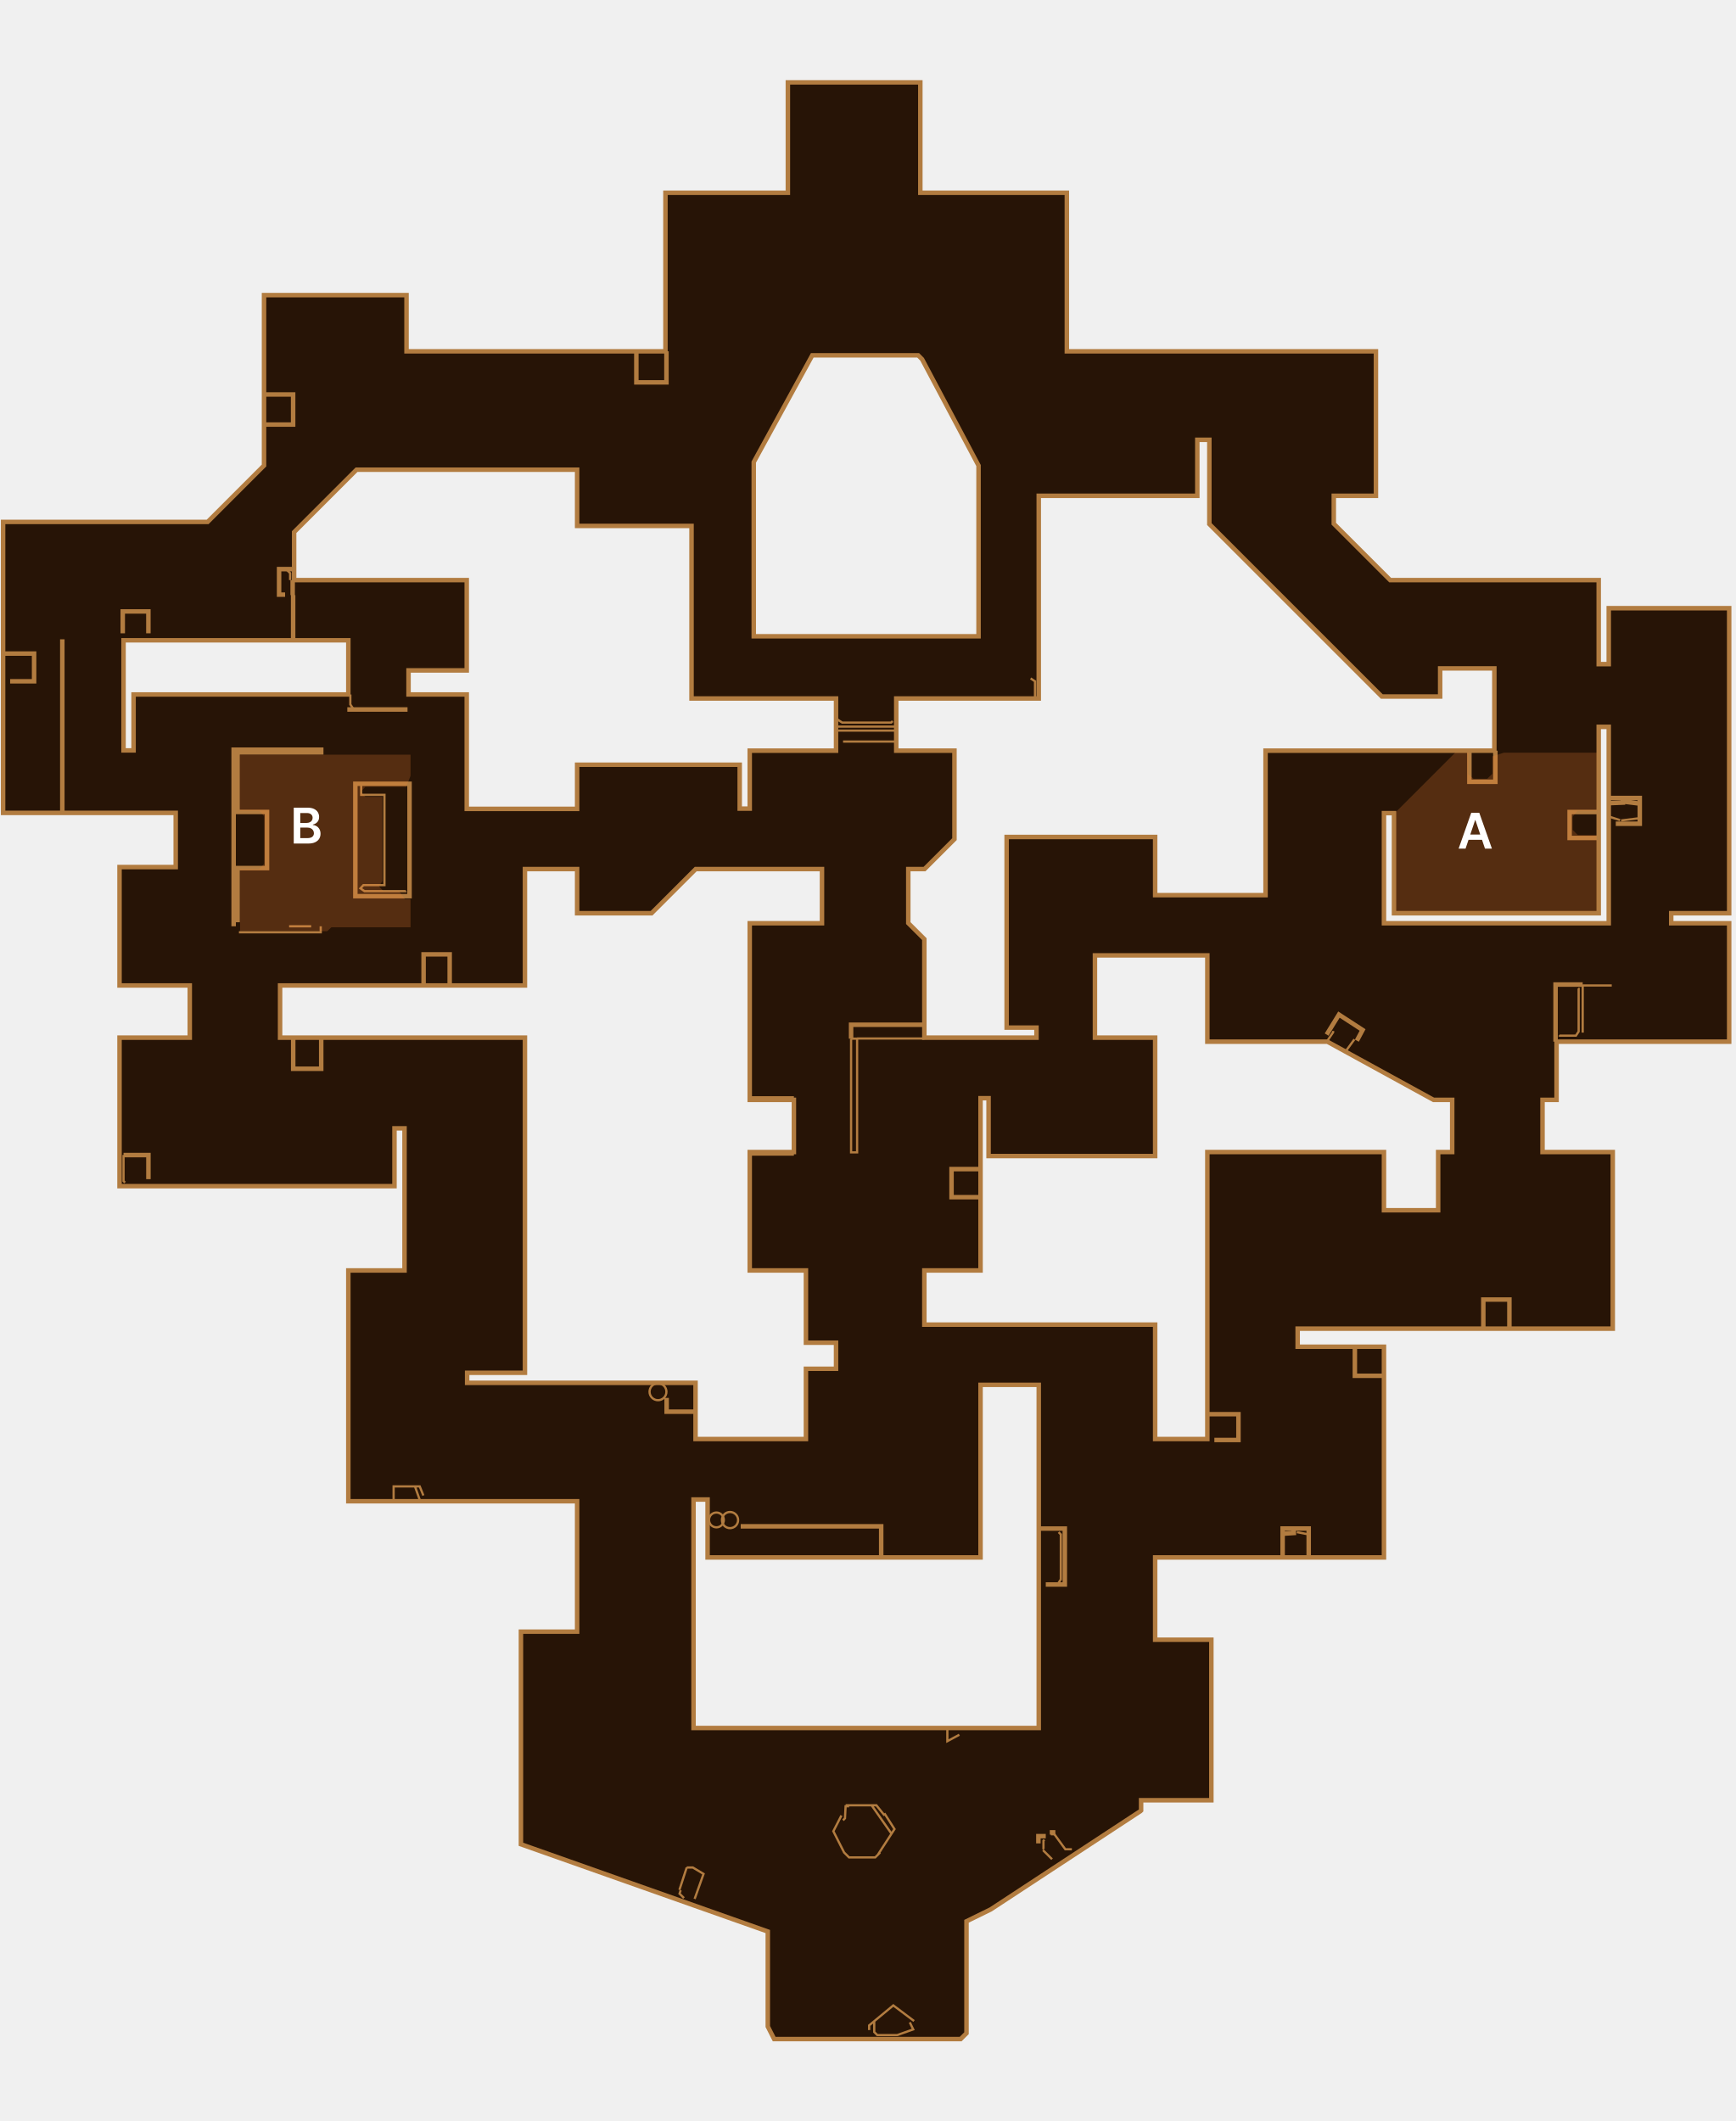
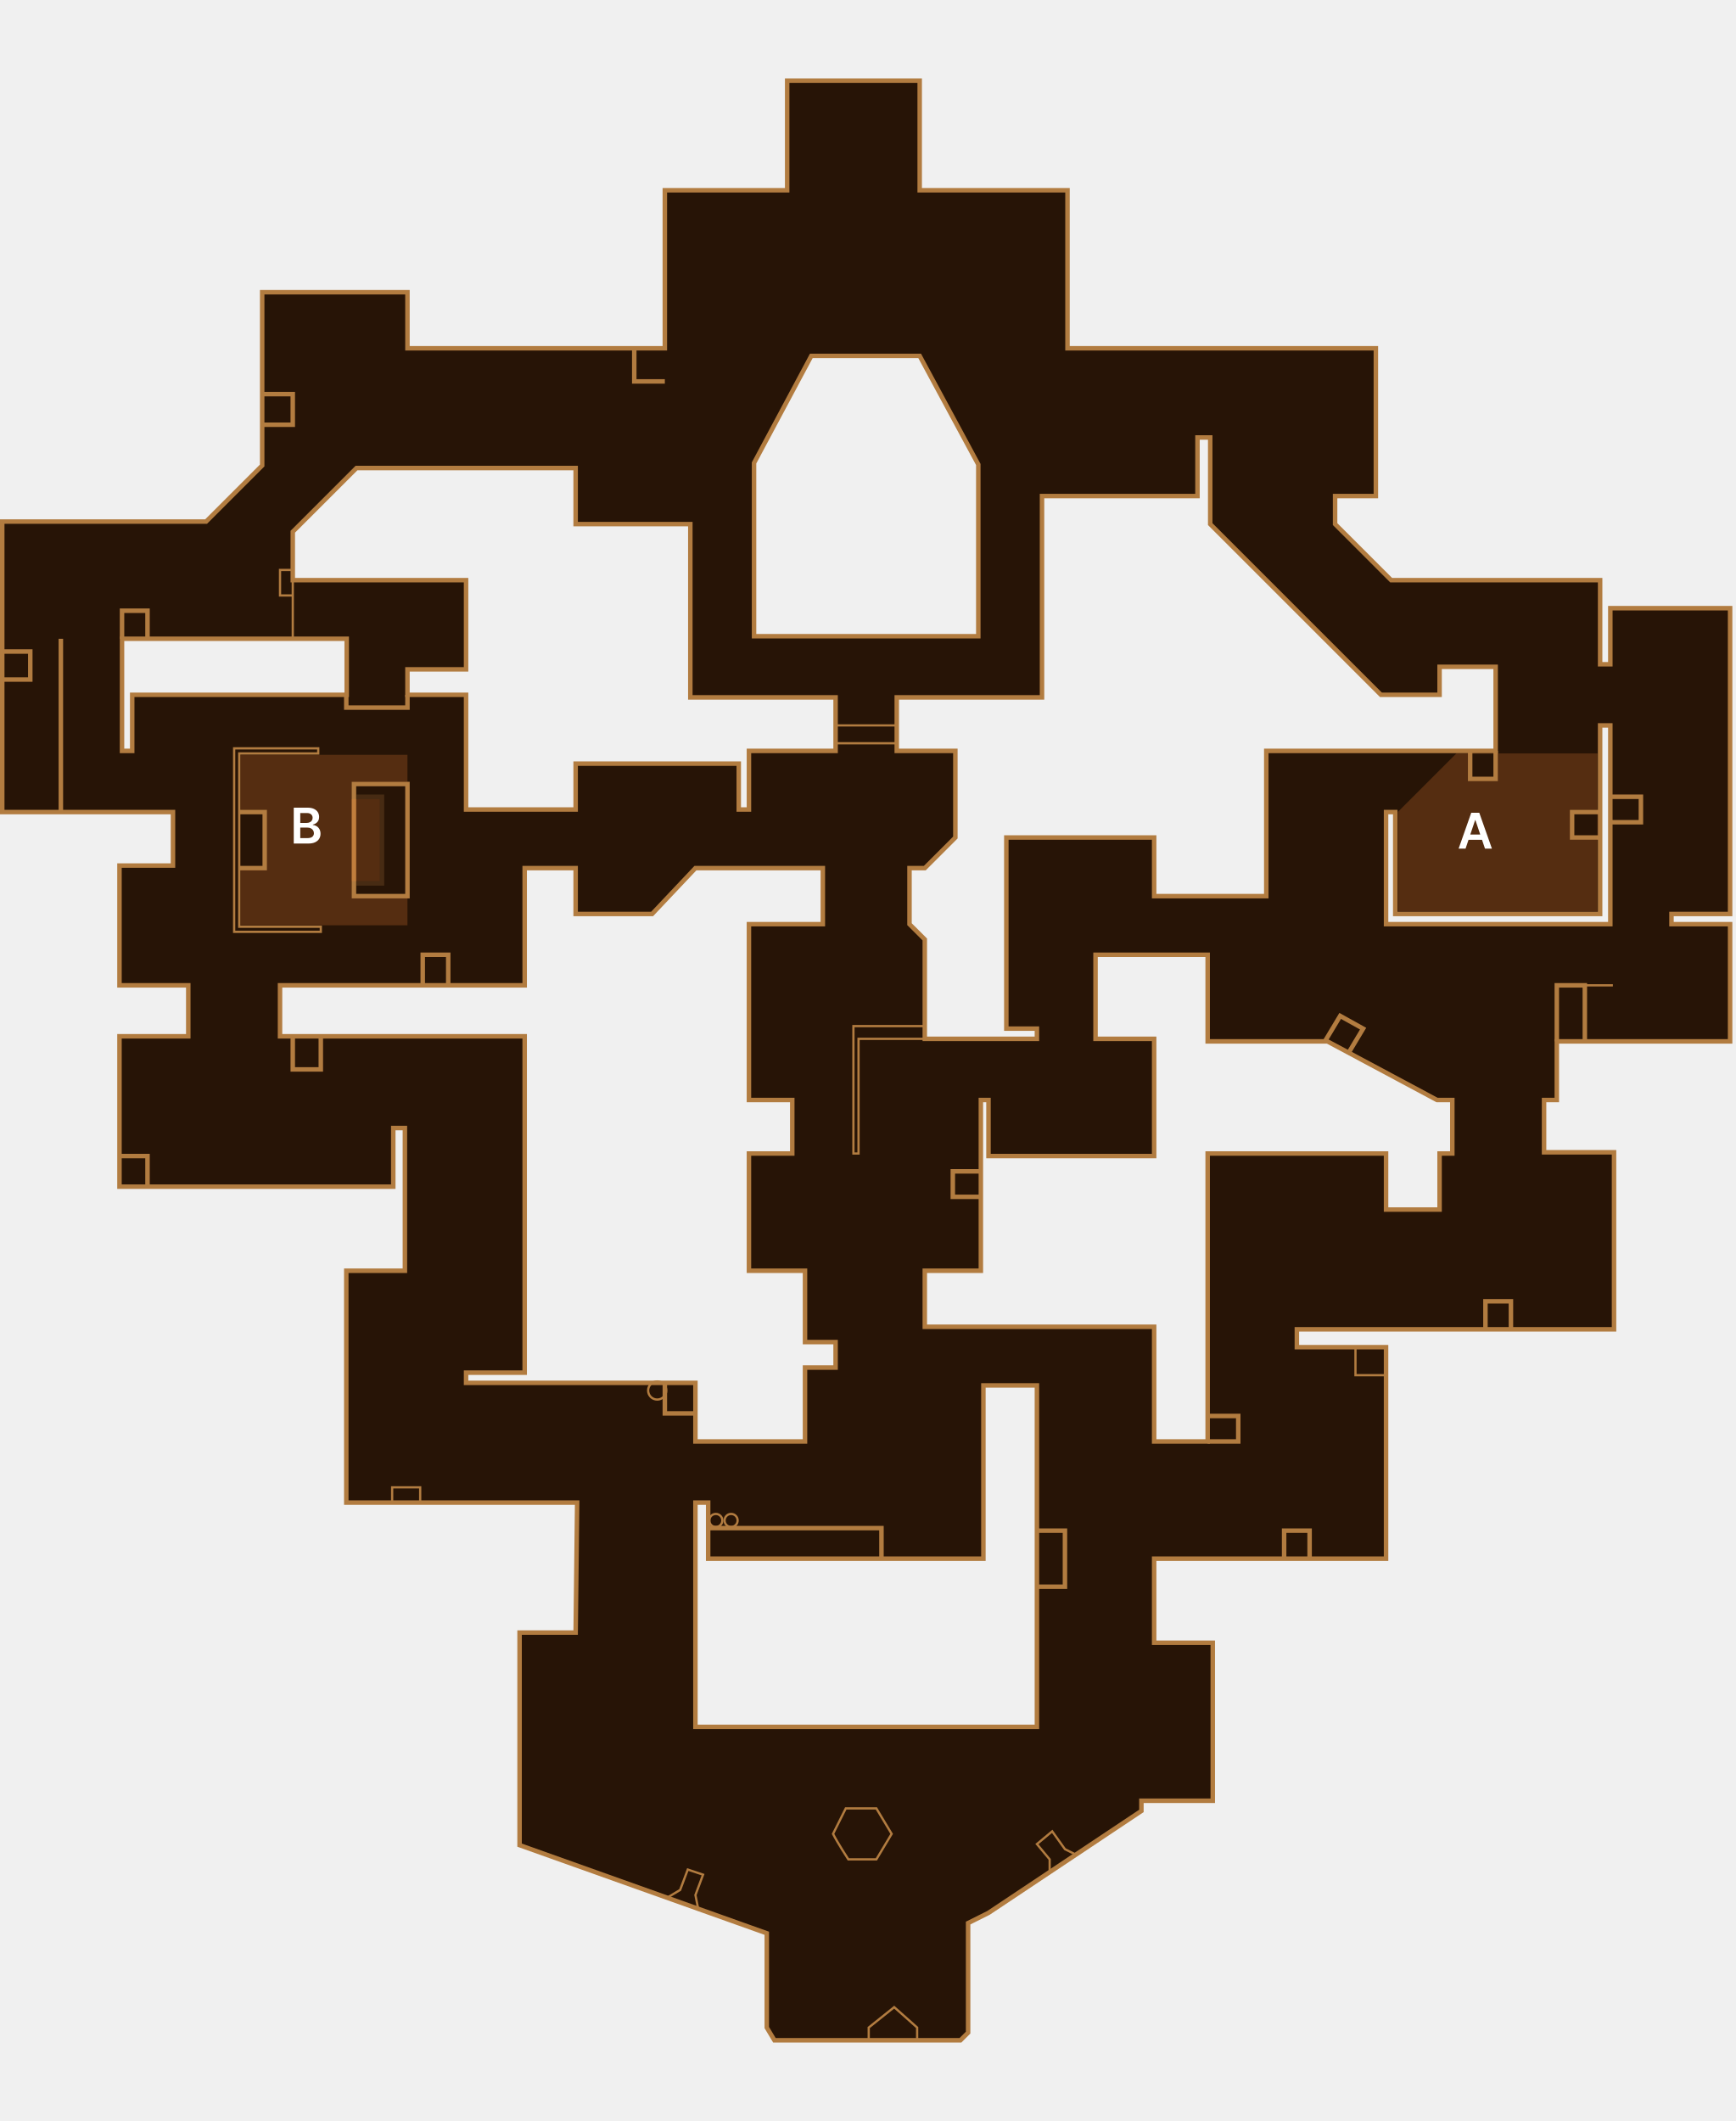
<svg xmlns="http://www.w3.org/2000/svg" width="387" height="473" viewBox="0 0 387 473" fill="none">
-   <path id="Walkable footprint" fill-rule="evenodd" clip-rule="evenodd" d="M46.305 116.386H0.694V181.28H39.182V193.364H26.651V219.769H42.315V231.405H26.651V264.523H87.964V251.634H90.202V283.32H77.671V334.787H128.691V363.878H116.16V411.287L171.207 430.744V451.928L172.628 454.729H214.21L215.514 453.425V428.462L220.911 425.817L254.298 403.897L254.45 403.748V401.471H270.114V365.668H257.583V347.319H308.603V300.327H289.359V296.299H359.623V256.915H343.959V245.279H347.092V232.3H385.581V205.895H372.658V203.657H385.581V135.631H358.728V148.106H356.49V129.365H309.984L297.415 116.796V110.568H306.813V78.345H237.891V42.989H205.221V18.375H175.683V42.989H148.383V78.345H90.65V65.814H58.874V103.817L46.305 116.386ZM308.603 205.895V181.336H310.841V203.657H356.49V162.092H358.728V205.895H308.603ZM333.218 149.057V167.406H282.198V199.629H257.583V186.651H224.465V229.167H231.122V231.405H206.116V209.437L202.535 205.857V193.811H206.154L212.829 187.137V167.406H199.85V155.77H231.626V110.568H266.982V98.082H269.667V116.872L308.117 155.323H321.134V149.057H333.218ZM269.219 213.056V232.3H295.983L319.663 245.279H323.82V256.915H320.687V269.894H308.603V256.915H269.219V320.914H257.583V295.404H206.116V283.32H218.647V244.906H220.437V257.81H257.583V231.405H244.157V213.056H269.219ZM218.647 308.83H231.626V385.36H154.648V334.404H157.781V347.319H218.647V308.83ZM181.124 79.24H204.735L205.612 80.118L218.199 103.818V141.896H168.075V103.05L181.124 79.24ZM128.691 203.657H145.288L155.134 193.811H183.291V205.895H167.18V245.279H177.026V256.915H167.18V283.32H179.711V299.432H186.424V305.25H179.711V320.914H155.096V308.382H104.166V306.145H117.055V231.405H62.454V219.769H117.055V193.811H128.691V203.657ZM186.424 155.77V167.406H167.18V180.329H164.942V170.539H128.691V180.385H104.076V154.875H91.097V149.505H104.076V129.365H65.587V118.663L79.5 104.75H128.691V117.282H154.201V155.77H186.424ZM29.784 167.35H27.546V142.792H77.671V154.875H29.784V167.35Z" fill="#271406" />
-   <path id="Wall outlines" d="M46.305 116.386H0.694V181.28H39.182V193.364H26.651V219.769H42.315V231.405H26.651V264.523H87.964V251.634H90.202V283.32H77.671V334.787H128.691V363.878H116.16V411.287L171.207 430.744V451.928L172.628 454.729H214.21L215.514 453.425V428.462L220.911 425.817L254.298 403.897L254.45 403.748V401.471H270.114V365.668H257.583V347.319H308.603V300.327H289.359V296.299H359.623V256.915H343.959V245.279H347.092V232.3H385.581V205.895H372.658V203.657H385.581V135.631H358.728V148.106H356.49V129.365H309.984L297.415 116.796V110.568H306.813V78.345H237.891V42.989H205.221V18.375H175.683V42.989H148.383V78.345H90.65V65.814H58.874V103.817L46.305 116.386ZM308.603 205.895V181.336H310.841V203.657H356.49V162.092H358.728V205.895H308.603ZM333.218 149.057V167.406H282.198V199.629H257.583V186.651H224.465V229.167H231.122V231.405H206.116V209.437L202.535 205.857V193.811H206.154L212.829 187.137V167.406H199.85V155.77H231.626V110.568H266.982V98.082H269.667V116.872L308.117 155.323H321.134V149.057H333.218ZM269.219 213.056V232.3H295.983L319.663 245.279H323.82V256.915H320.687V269.894H308.603V256.915H269.219V320.914H257.583V295.404H206.116V283.32H218.647V244.906H220.437V257.81H257.583V231.405H244.157V213.056H269.219ZM218.647 308.83H231.626V385.36H154.648V334.404H157.781V347.319H218.647V308.83ZM181.124 79.24H204.735L205.612 80.118L218.199 103.818V141.896H168.075V103.05L181.124 79.24ZM128.691 203.657H145.288L155.134 193.811H183.291V205.895H167.18V245.279H177.026V256.915H167.18V283.32H179.711V299.432H186.424V305.25H179.711V320.914H155.096V308.382H104.166V306.145H117.055V231.405H62.454V219.769H117.055V193.811H128.691V203.657ZM186.424 155.77V167.406H167.18V180.329H164.942V170.539H128.691V180.385H104.076V154.875H91.097V149.505H104.076V129.365H65.587V118.663L79.5 104.75H128.691V117.282H154.201V155.77H186.424ZM29.784 167.35H27.546V142.792H77.671V154.875H29.784V167.35ZM167.18 257.229H177.026M65.364 142.792V132.722M13.896 181.28V142.568M77.447 158.222H90.873M167.18 244.962H177.026M65.26 132.722V129.365" stroke="#B27C40" />
-   <path id="Map details" d="M141.896 78.345V85.276H148.607V78.345M270.786 321.129H276.156V315.375H269.219M333.442 167.406V174.343H327.651V167.406M100.272 219.769V212.834H94.456V219.769M165.166 340.382H196.494V347.319M218.647 260.719H212.179V266.982H218.647M2.26 151.937H7.603V145.753H0.694M65.381 231.405V238.34H71.627V231.405M302.114 300.327V306.816H308.603M234.833 409.303V408.632H234.087M360.294 183.702H365.647V177.962H358.728M27.37 141.225V136.354H33.088V141.225M33.096 262.957V257.588H27.546M336.575 296.299V289.812H330.759V296.299M155.096 314.818H148.65V311.739M291.82 347.319V340.868H286.008V347.319M63.573 132.61H62.232V126.915H65.587M52.979 205.671V193.588H59.545V181.074H52.979V167.776H71.629V167.183H52.099V206.566M206.116 228.526H189.78V231.629M58.874 87.968H65.364V94.681H58.874M233.192 409.475H231.544V411.094M295.823 230.718L298.565 226.265L303.838 229.692L302.562 232.077M352.919 219.562H346.869V232.3M356.49 181.088H350.001V186.875H356.49M231.626 340.88H237.441V353.359H233.192M91.321 199.853H79.237V174.791H91.321V199.853ZM362.571 177.962L362.453 178.817L365.647 179.211M358.728 179.114L361.89 178.988L361.856 177.962M286.008 342.037L288.507 341.871L288.453 340.868" stroke="#B27C40" />
-   <path id="Wall details" d="M186.424 162.036H199.85M94.406 333.509L93.595 331.482H87.772V334.787M64.468 206.566H69.391M153.128 416.464H154.489L156.88 417.899L154.891 423.472M153.128 416.464L151.504 421.456M234.833 408.673L237.55 412.4H239.01M53.28 207.909H71.517V206.566M187.99 165.375H199.85M206.116 231.591H191.123M234.592 414.617L232.578 412.603M359.399 219.769H352.919M211.245 385.36V388.295L213.916 386.866M189.78 231.629H191.123M189.78 231.629V256.99H191.123V231.629M193.808 452.715V451.679L199.195 447.22L203.823 450.701M187.625 404.87L185.827 408.379L188.228 413.121L189.321 414.214H195.163L196.046 413.331L195.968 413.28L199.461 407.904L197.334 404.577L197.107 404.695L195.423 402.59H188.569M352.919 219.562V230.286M63.791 126.915L64.692 127.816V129.365M78.862 158.222L78.119 157.09V154.875M229.812 151.295L230.794 151.939V155.77M199.045 160.811L198.714 161.141H187.79L186.424 160.244M186.424 162.931H199.85M90.515 198.702L90.494 198.734H81.274L80.367 198.112L81.039 197.392H85.727V177.252H80.54V174.791M365.647 182.455L361.479 182.969M361.254 182.897L358.728 182.088M351.925 220.368L352.015 220.457V230.039L351.412 230.958H347.78L347.675 230.852M302.013 231.783L300.02 234.513M295.89 232.25L297.265 230.214V229.912M27.876 263.718L27.546 263.387V257.81H27.77M92.531 331.482L93.703 334.787M236.051 341.686L236.549 342.183V352.218L235.8 353.359M289.172 341.673L291.82 342.182M194.349 402.59L198.795 408.93M187.981 405.941L188.418 405.495L188.557 402.814H189.333M232.805 412.376L232.68 412.272V410.495L232.896 410.281M152.517 423.284L151.53 422.297L151.778 421.545M202.873 450.994L203.635 452.571L200.073 453.834H195.616L194.942 453.161V450.74" stroke="#B27C40" stroke-width="0.5" />
-   <circle id="Detail circle 01" cx="162.785" cy="338.987" r="1.803" stroke="#B27C40" stroke-width="0.5" />
-   <circle id="Detail circle 02" cx="146.722" cy="310.374" r="1.883" stroke="#B27C40" stroke-width="0.5" />
-   <circle id="Detail circle 03" cx="159.751" cy="338.958" r="1.651" stroke="#B27C40" stroke-width="0.5" />
-   <path id="Site overlay 01" fill-rule="evenodd" d="M327.4 167.854V172.637L328.574 173.672H331.616L332.77 172.564V168.666L335.351 167.854H356.043V180.833H351.736L350.672 182.153V185.062L351.814 186.203H356.041V203.21H311.288V181.057L324.49 167.854H327.4Z" fill="#F08234" fill-opacity="0.23" />
-   <path id="Site overlay 02" fill-rule="evenodd" d="M91.545 168.301V173.019L90.588 175.462H81.479L80.444 176.581L81.479 177.7H85.279V196.461L84.517 197.665L85.507 198.734H88.983L90.291 200.527H91.545V206.79H73.894L72.966 207.665H53.532V193.811H57.733L58.874 192.67V182.006L57.839 180.833H53.504V168.301H91.545Z" fill="#F08234" fill-opacity="0.23" />
+   <path d="M205.077 42.435H238.037V77.668H306.798V110.628H297.706V116.879L310.207 129.381H356.806V148.134H359.079V135.632H385.787V203.824H372.717V206.098H385.787V232.238H347.146V245.309H344.304V256.972H359.905V296.452H289.181V300.43H309.071V347.597H257.358V366.35H270.429V401.583H254.517V403.855L220.421 426.587L215.875 428.859V453.295L214.17 455H172.686L170.981 452.158V431.133L115.859 411.48V364.077H128.361L128.697 335.095H77.217V283.383H90.287V251.56H87.693V264.63H26.641V231.102H41.983V219.736H26.641V193.027H38.574V181.094H0.5V116.311H45.962L58.464 103.809V65.166H90.856V77.668H148.25V42.435H175.527V18H205.077V42.435ZM219.284 308.954V347.597H157.911V335.095H155.069V385.103H231.218V308.954H219.284ZM116.995 193.596V219.736H62.441V231.102H116.995V306.113H103.925V308.386H155.069V321.456H179.505V304.977H186.324V299.294H179.505V283.382H167.003V257.242H176.664V245.309H167.003V206.098H183.483V193.596H155.069L145.409 203.824H128.361V193.596H116.995ZM244.288 212.917V231.67H257.358V257.811H220.421V245.309H218.716V283.382H206.214V295.884H257.358V321.456H269.292V257.242H309.071V269.744H321.005V257.242H323.846V245.309H320.437L296.001 232.238H269.292V212.917H244.288ZM267.019 97.558V110.628H232.354V155.521H199.963V167.455H213.033V186.776L206.214 193.596H202.805V206.098L206.214 209.507V231.67H231.218V229.396H224.398V186.776H257.358V199.847H282.362V167.455H333.507V148.702H321.005V154.953H307.934L269.86 116.879V97.558H267.019ZM356.806 161.772V203.824H311.12V181.094H309.071V206.098H359.079V161.772H356.806ZM79.49 104.377L65.283 118.584V129.381H103.925V149.271H90.856V154.953H103.925V180.525H128.361V170.297H164.73V180.525H167.003V167.455H186.324V155.521H153.933V116.879H128.361V104.377H79.49ZM27.209 142.451V167.455H29.481V154.953H77.311V142.451H27.209ZM180.906 79.373L168.14 103.24V141.883H218.147V103.583L205.077 79.373H180.906Z" fill="#271406" />
+   <path d="M205.077 42.435H204.577V42.935H205.077V42.435ZM238.037 42.435V41.935H238.537V42.435H238.037ZM238.037 77.668H237.537V78.168H238.037V77.668ZM306.798 77.668V77.168H307.298V77.668H306.798ZM306.798 110.628H307.298V111.128H306.798V110.628ZM297.706 110.628V110.128H297.206V110.628H297.706ZM297.706 116.879H297.206V117.086L297.352 117.233L297.706 116.879ZM310.207 129.381L309.853 129.735L310 129.881H310.207V129.381ZM356.806 129.381H357.306V128.881H356.806V129.381ZM356.806 148.134H356.306V148.634H356.806V148.134ZM359.079 148.134V148.634H359.579V148.134H359.079ZM359.079 135.632V135.132H358.579V135.632H359.079ZM385.787 135.632H386.287V135.132H385.787V135.632ZM385.787 203.824V204.324H386.287V203.824H385.787ZM372.717 203.824V203.324H372.217V203.824H372.717ZM372.717 206.098H372.217V206.598H372.717V206.098ZM385.787 206.098H386.287V205.598H385.787V206.098ZM385.787 232.238V232.738H386.287V232.238H385.787ZM347.146 232.238V231.738H346.646V232.238H347.146ZM347.146 245.309V245.809H347.646V245.309H347.146ZM344.304 245.309V244.809H343.804V245.309H344.304ZM344.304 256.972H343.804V257.472H344.304V256.972ZM359.905 256.972H360.405V256.472H359.905V256.972ZM359.905 296.452V296.952H360.405V296.452H359.905ZM289.181 296.452V295.952H288.681V296.452H289.181ZM289.181 300.43H288.681V300.93H289.181V300.43ZM309.071 300.43V299.93H309.571V300.43H309.071ZM309.071 347.597V348.097H309.571V347.597H309.071ZM257.358 347.597V347.097H256.858V347.597H257.358ZM257.358 366.35H256.858V366.85H257.358V366.35ZM270.429 366.35H270.929V365.85H270.429V366.35ZM270.429 401.583V402.083H270.929V401.583H270.429ZM254.517 401.583V401.083H254.017V401.583H254.517ZM254.517 403.855L254.794 404.271L255.017 404.123V403.855H254.517ZM220.421 426.587L220.644 427.034L220.672 427.02L220.698 427.003L220.421 426.587ZM215.875 428.859L215.651 428.412L215.375 428.55V428.859H215.875ZM215.875 453.295L216.229 453.648L216.375 453.502V453.295H215.875ZM214.17 455V455.5H214.377L214.523 455.354L214.17 455ZM172.686 455L172.257 455.257L172.402 455.5H172.686V455ZM170.981 452.158H170.481V452.297L170.553 452.415L170.981 452.158ZM170.981 431.133H171.481V430.78L171.149 430.662L170.981 431.133ZM115.859 411.48H115.359V411.833L115.691 411.951L115.859 411.48ZM115.859 364.077V363.577H115.359V364.077H115.859ZM128.361 364.077V364.577H128.856L128.861 364.083L128.361 364.077ZM128.697 335.095L129.197 335.101L129.203 334.595H128.697V335.095ZM77.217 335.095H76.717V335.595H77.217V335.095ZM77.217 283.383V282.883H76.717V283.383H77.217ZM90.287 283.383V283.883H90.787V283.383H90.287ZM90.287 251.56H90.787V251.06H90.287V251.56ZM87.693 251.56V251.06H87.193V251.56H87.693ZM87.693 264.63V265.13H88.193V264.63H87.693ZM26.641 264.63H26.141V265.13H26.641V264.63ZM26.641 231.102V230.602H26.141V231.102H26.641ZM41.983 231.102V231.602H42.483V231.102H41.983ZM41.983 219.736H42.483V219.236H41.983V219.736ZM26.641 219.736H26.141V220.236H26.641V219.736ZM26.641 193.027V192.527H26.141V193.027H26.641ZM38.574 193.027V193.527H39.074V193.027H38.574ZM38.574 181.094H39.074V180.594H38.574V181.094ZM0.5 181.094H0V181.594H0.5V181.094ZM0.5 116.311V115.811H0V116.311H0.5ZM45.962 116.311V116.811H46.169L46.315 116.665L45.962 116.311ZM58.464 103.809L58.817 104.163L58.964 104.016V103.809H58.464ZM58.464 65.166H57.964V64.666H58.464V65.166ZM90.856 65.166H91.356V64.666H90.856V65.166ZM90.856 77.668H90.356V78.168H90.856V77.668ZM148.25 77.668V78.168H148.75V77.668H148.25ZM148.25 42.435H147.75V41.935H148.25V42.435ZM175.527 42.435V42.935H176.027V42.435H175.527ZM175.527 18V17.5H175.027V18H175.527ZM205.077 18H205.577V17.5H205.077V18ZM219.284 308.954V308.454H218.784V308.954H219.284ZM219.284 347.597V348.097H219.784V347.597H219.284ZM157.911 347.597V348.097H157.411V347.597H157.911ZM157.911 335.095H158.411V334.595H157.911V335.095ZM155.069 335.095V334.595H154.569V335.095H155.069ZM155.069 385.103H154.569V385.603H155.069V385.103ZM231.218 385.103V385.603H231.718V385.103H231.218ZM231.218 308.954H231.718V308.454H231.218V308.954ZM116.995 193.596V193.096H116.495V193.596H116.995ZM116.995 219.736V220.236H117.495V219.736H116.995ZM62.441 219.736V219.236H61.941V219.736H62.441ZM62.441 231.102H61.941V231.602H62.441V231.102ZM116.995 231.102H117.495V230.602H116.995V231.102ZM116.995 306.113V306.613H117.495V306.113H116.995ZM103.925 306.113V305.613H103.425V306.113H103.925ZM103.925 308.386H103.425V308.886H103.925V308.386ZM155.069 308.386H155.569V307.886H155.069V308.386ZM155.069 321.456H154.569V321.956H155.069V321.456ZM179.505 321.456V321.956H180.005V321.456H179.505ZM179.505 304.977H179.005V304.477H179.505V304.977ZM186.324 304.977V305.477H186.824V304.977H186.324ZM186.324 299.294H186.824V298.794H186.324V299.294ZM179.505 299.294V299.794H179.005V299.294H179.505ZM179.505 283.382H180.005V282.882H179.505V283.382ZM167.003 283.382H166.503V283.882H167.003V283.382ZM167.003 257.242V256.742H166.503V257.242H167.003ZM176.664 257.242V257.742H177.164V257.242H176.664ZM176.664 245.309H177.164V244.809H176.664V245.309ZM167.003 245.309H166.503V245.809H167.003V245.309ZM167.003 206.098V205.598H166.503V206.098H167.003ZM183.483 206.098V206.598H183.983V206.098H183.483ZM183.483 193.596H183.983V193.096H183.483V193.596ZM155.069 193.596V193.096H154.854L154.706 193.252L155.069 193.596ZM145.409 203.824V204.324H145.625L145.773 204.168L145.409 203.824ZM128.361 203.824H127.861V204.324H128.361V203.824ZM128.361 193.596H128.861V193.096H128.361V193.596ZM244.288 212.917V212.417H243.788V212.917H244.288ZM244.288 231.67H243.788V232.17H244.288V231.67ZM257.358 231.67H257.858V231.17H257.358V231.67ZM257.358 257.811V258.311H257.858V257.811H257.358ZM220.421 257.811H219.921V258.311H220.421V257.811ZM220.421 245.309H220.921V244.809H220.421V245.309ZM218.716 245.309V244.809H218.216V245.309H218.716ZM218.716 283.382V283.882H219.216V283.382H218.716ZM206.214 283.382V282.882H205.714V283.382H206.214ZM206.214 295.884H205.714V296.384H206.214V295.884ZM257.358 295.884H257.858V295.384H257.358V295.884ZM257.358 321.456H256.858V321.956H257.358V321.456ZM269.292 321.456V321.956H269.792V321.456H269.292ZM269.292 257.242V256.742H268.792V257.242H269.292ZM309.071 257.242H309.571V256.742H309.071V257.242ZM309.071 269.744H308.571V270.244H309.071V269.744ZM321.005 269.744V270.244H321.505V269.744H321.005ZM321.005 257.242V256.742H320.505V257.242H321.005ZM323.846 257.242V257.742H324.346V257.242H323.846ZM323.846 245.309H324.346V244.809H323.846V245.309ZM320.437 245.309L320.201 245.749L320.311 245.809H320.437V245.309ZM296.001 232.238L296.237 231.797L296.126 231.738H296.001V232.238ZM269.292 232.238H268.792V232.738H269.292V232.238ZM269.292 212.917H269.792V212.417H269.292V212.917ZM267.019 97.558V97.058H266.519V97.558H267.019ZM267.019 110.628H267.519V111.128H267.019V110.628ZM232.354 110.628V110.128H231.854V110.628H232.354ZM232.354 155.521V156.021H232.854V155.521H232.354ZM199.963 155.521V155.021H199.463V155.521H199.963ZM199.963 167.455H199.463V167.955H199.963V167.455ZM213.033 167.455H213.533V166.955H213.033V167.455ZM213.033 186.776H213.533V186.983L213.387 187.13L213.033 186.776ZM206.214 193.596L206.568 193.95L206.421 194.096H206.214V193.596ZM202.805 193.596V193.096H202.305V193.596H202.805ZM202.805 206.098H202.305V206.305L202.451 206.452L202.805 206.098ZM206.214 209.507L206.568 209.153L206.714 209.3V209.507H206.214ZM206.214 231.67H205.714V232.17H206.214V231.67ZM231.218 231.67V232.17H231.718V231.67H231.218ZM231.218 229.396H231.718V228.896H231.218V229.396ZM224.398 229.396H223.898V229.896H224.398V229.396ZM224.398 186.776V186.276H223.898V186.776H224.398ZM257.358 186.776H257.858V186.276H257.358V186.776ZM257.358 199.847H256.858V200.347H257.358V199.847ZM282.362 199.847V200.347H282.862V199.847H282.362ZM282.362 167.455V166.955H281.862V167.455H282.362ZM333.507 167.455V167.955H334.007V167.455H333.507ZM333.507 148.702H334.007V148.202H333.507V148.702ZM321.005 148.702V148.202H320.505V148.702H321.005ZM321.005 154.953H321.505V155.453H321.005V154.953ZM307.934 154.953V155.453H307.727L307.58 155.307L307.934 154.953ZM269.86 116.879L269.506 117.233L269.36 117.086V116.879H269.86ZM269.86 97.558H270.36V97.058H269.86V97.558ZM356.806 161.772V161.272H356.306V161.772H356.806ZM356.806 203.824V204.324H357.306V203.824H356.806ZM311.12 203.824H310.62V204.324H311.12V203.824ZM311.12 181.094H311.62V180.594H311.12V181.094ZM309.071 181.094V180.594H308.571V181.094H309.071ZM309.071 206.098H308.571V206.598H309.071V206.098ZM359.079 206.098V206.598H359.579V206.098H359.079ZM359.079 161.772H359.579V161.272H359.079V161.772ZM79.49 104.377V103.877H79.283L79.136 104.023L79.49 104.377ZM65.283 118.584L64.93 118.23L64.783 118.377V118.584H65.283ZM65.283 129.381H64.783V129.881H65.283V129.381ZM103.925 129.381H104.425V128.881H103.925V129.381ZM103.925 149.271V149.771H104.425V149.271H103.925ZM90.856 149.271V148.771H90.356V149.271H90.856ZM90.856 154.953H90.356V155.453H90.856V154.953ZM103.925 154.953H104.425V154.453H103.925V154.953ZM103.925 180.525H103.425V181.025H103.925V180.525ZM128.361 180.525V181.025H128.861V180.525H128.361ZM128.361 170.297V169.797H127.861V170.297H128.361ZM164.73 170.297H165.23V169.797H164.73V170.297ZM164.73 180.525H164.23V181.025H164.73V180.525ZM167.003 180.525V181.025H167.503V180.525H167.003ZM167.003 167.455V166.955H166.503V167.455H167.003ZM186.324 167.455V167.955H186.824V167.455H186.324ZM186.324 155.521H186.824V155.021H186.324V155.521ZM153.933 155.521H153.433V156.021H153.933V155.521ZM153.933 116.879H154.433V116.379H153.933V116.879ZM128.361 116.879H127.861V117.379H128.361V116.879ZM128.361 104.377H128.861V103.877H128.361V104.377ZM27.209 142.451V141.951H26.709V142.451H27.209ZM27.209 167.455H26.709V167.955H27.209V167.455ZM29.481 167.455V167.955H29.981V167.455H29.481ZM29.481 154.953V154.453H28.981V154.953H29.481ZM77.311 154.953V155.453H77.811V154.953H77.311ZM77.311 142.451H77.811V141.951H77.311V142.451ZM180.906 79.373V78.873H180.607L180.465 79.137L180.906 79.373ZM168.14 103.24L167.699 103.004L167.64 103.115V103.24H168.14ZM168.14 141.883H167.64V142.383H168.14V141.883ZM218.147 141.883V142.383H218.647V141.883H218.147ZM218.147 103.583H218.647V103.457L218.587 103.345L218.147 103.583ZM205.077 79.373L205.517 79.135L205.375 78.873H205.077V79.373ZM205.077 42.435V42.935H238.037V42.435V41.935H205.077V42.435ZM238.037 42.435H237.537V77.668H238.037H238.537V42.435H238.037ZM238.037 77.668V78.168H306.798V77.668V77.168H238.037V77.668ZM306.798 77.668H306.298V110.628H306.798H307.298V77.668H306.798ZM306.798 110.628V110.128H297.706V110.628V111.128H306.798V110.628ZM297.706 110.628H297.206V116.879H297.706H298.206V110.628H297.706ZM297.706 116.879L297.352 117.233L309.853 129.735L310.207 129.381L310.561 129.027L298.06 116.525L297.706 116.879ZM310.207 129.381V129.881H356.806V129.381V128.881H310.207V129.381ZM356.806 129.381H356.306V148.134H356.806H357.306V129.381H356.806ZM356.806 148.134V148.634H359.079V148.134V147.634H356.806V148.134ZM359.079 148.134H359.579V135.632H359.079H358.579V148.134H359.079ZM359.079 135.632V136.132H385.787V135.632V135.132H359.079V135.632ZM385.787 135.632H385.287V203.824H385.787H386.287V135.632H385.787ZM385.787 203.824V203.324H372.717V203.824V204.324H385.787V203.824ZM372.717 203.824H372.217V206.098H372.717H373.217V203.824H372.717ZM372.717 206.098V206.598H385.787V206.098V205.598H372.717V206.098ZM385.787 206.098H385.287V232.238H385.787H386.287V206.098H385.787ZM385.787 232.238V231.738H347.146V232.238V232.738H385.787V232.238ZM347.146 232.238H346.646V245.309H347.146H347.646V232.238H347.146ZM347.146 245.309V244.809H344.304V245.309V245.809H347.146V245.309ZM344.304 245.309H343.804V256.972H344.304H344.804V245.309H344.304ZM344.304 256.972V257.472H359.905V256.972V256.472H344.304V256.972ZM359.905 256.972H359.405V296.452H359.905H360.405V256.972H359.905ZM359.905 296.452V295.952H289.181V296.452V296.952H359.905V296.452ZM289.181 296.452H288.681V300.43H289.181H289.681V296.452H289.181ZM289.181 300.43V300.93H309.071V300.43V299.93H289.181V300.43ZM309.071 300.43H308.571V347.597H309.071H309.571V300.43H309.071ZM309.071 347.597V347.097H257.358V347.597V348.097H309.071V347.597ZM257.358 347.597H256.858V366.35H257.358H257.858V347.597H257.358ZM257.358 366.35V366.85H270.429V366.35V365.85H257.358V366.35ZM270.429 366.35H269.929V401.583H270.429H270.929V366.35H270.429ZM270.429 401.583V401.083H254.517V401.583V402.083H270.429V401.583ZM254.517 401.583H254.017V403.855H254.517H255.017V401.583H254.517ZM254.517 403.855L254.239 403.439L220.144 426.171L220.421 426.587L220.698 427.003L254.794 404.271L254.517 403.855ZM220.421 426.587L220.197 426.14L215.651 428.412L215.875 428.859L216.099 429.307L220.644 427.034L220.421 426.587ZM215.875 428.859H215.375V453.295H215.875H216.375V428.859H215.875ZM215.875 453.295L215.521 452.941L213.816 454.646L214.17 455L214.523 455.354L216.229 453.648L215.875 453.295ZM214.17 455V454.5H172.686V455V455.5H214.17V455ZM172.686 455L173.114 454.743L171.41 451.901L170.981 452.158L170.553 452.415L172.257 455.257L172.686 455ZM170.981 452.158H171.481V431.133H170.981H170.481V452.158H170.981ZM170.981 431.133L171.149 430.662L116.027 411.01L115.859 411.48L115.691 411.951L170.814 431.604L170.981 431.133ZM115.859 411.48H116.359V364.077H115.859H115.359V411.48H115.859ZM115.859 364.077V364.577H128.361V364.077V363.577H115.859V364.077ZM128.361 364.077L128.861 364.083L129.197 335.101L128.697 335.095L128.197 335.089L127.861 364.071L128.361 364.077ZM128.697 335.095V334.595H77.217V335.095V335.595H128.697V335.095ZM77.217 335.095H77.717V283.383H77.217H76.717V335.095H77.217ZM77.217 283.383V283.883H90.287V283.383V282.883H77.217V283.383ZM90.287 283.383H90.787V251.56H90.287H89.787V283.383H90.287ZM90.287 251.56V251.06H87.693V251.56V252.06H90.287V251.56ZM87.693 251.56H87.193V264.63H87.693H88.193V251.56H87.693ZM87.693 264.63V264.13H26.641V264.63V265.13H87.693V264.63ZM26.641 264.63H27.141V231.102H26.641H26.141V264.63H26.641ZM26.641 231.102V231.602H41.983V231.102V230.602H26.641V231.102ZM41.983 231.102H42.483V219.736H41.983H41.483V231.102H41.983ZM41.983 219.736V219.236H26.641V219.736V220.236H41.983V219.736ZM26.641 219.736H27.141V193.027H26.641H26.141V219.736H26.641ZM26.641 193.027V193.527H38.574V193.027V192.527H26.641V193.027ZM38.574 193.027H39.074V181.094H38.574H38.074V193.027H38.574ZM38.574 181.094V180.594H0.5V181.094V181.594H38.574V181.094ZM0.5 181.094H1V116.311H0.5H0V181.094H0.5ZM0.5 116.311V116.811H45.962V116.311V115.811H0.5V116.311ZM45.962 116.311L46.315 116.665L58.817 104.163L58.464 103.809L58.11 103.455L45.608 115.957L45.962 116.311ZM58.464 103.809H58.964V65.166H58.464H57.964V103.809H58.464ZM58.464 65.166V65.666H90.856V65.166V64.666H58.464V65.166ZM90.856 65.166H90.356V77.668H90.856H91.356V65.166H90.856ZM90.856 77.668V78.168H148.25V77.668V77.168H90.856V77.668ZM148.25 77.668H148.75V42.435H148.25H147.75V77.668H148.25ZM148.25 42.435V42.935H175.527V42.435V41.935H148.25V42.435ZM175.527 42.435H176.027V18H175.527H175.027V42.435H175.527ZM175.527 18V18.5H205.077V18V17.5H175.527V18ZM205.077 18H204.577V42.435H205.077H205.577V18H205.077ZM219.284 308.954H218.784V347.597H219.284H219.784V308.954H219.284ZM219.284 347.597V347.097H157.911V347.597V348.097H219.284V347.597ZM157.911 347.597H158.411V335.095H157.911H157.411V347.597H157.911ZM157.911 335.095V334.595H155.069V335.095V335.595H157.911V335.095ZM155.069 335.095H154.569V385.103H155.069H155.569V335.095H155.069ZM155.069 385.103V385.603H231.218V385.103V384.603H155.069V385.103ZM231.218 385.103H231.718V308.954H231.218H230.718V385.103H231.218ZM231.218 308.954V308.454H219.284V308.954V309.454H231.218V308.954ZM116.995 193.596H116.495V219.736H116.995H117.495V193.596H116.995ZM116.995 219.736V219.236H62.441V219.736V220.236H116.995V219.736ZM62.441 219.736H61.941V231.102H62.441H62.941V219.736H62.441ZM62.441 231.102V231.602H116.995V231.102V230.602H62.441V231.102ZM116.995 231.102H116.495V306.113H116.995H117.495V231.102H116.995ZM116.995 306.113V305.613H103.925V306.113V306.613H116.995V306.113ZM103.925 306.113H103.425V308.386H103.925H104.425V306.113H103.925ZM103.925 308.386V308.886H155.069V308.386V307.886H103.925V308.386ZM155.069 308.386H154.569V321.456H155.069H155.569V308.386H155.069ZM155.069 321.456V321.956H179.505V321.456V320.956H155.069V321.456ZM179.505 321.456H180.005V304.977H179.505H179.005V321.456H179.505ZM179.505 304.977V305.477H186.324V304.977V304.477H179.505V304.977ZM186.324 304.977H186.824V299.294H186.324H185.824V304.977H186.324ZM186.324 299.294V298.794H179.505V299.294V299.794H186.324V299.294ZM179.505 299.294H180.005V283.382H179.505H179.005V299.294H179.505ZM179.505 283.382V282.882H167.003V283.382V283.882H179.505V283.382ZM167.003 283.382H167.503V257.242H167.003H166.503V283.382H167.003ZM167.003 257.242V257.742H176.664V257.242V256.742H167.003V257.242ZM176.664 257.242H177.164V245.309H176.664H176.164V257.242H176.664ZM176.664 245.309V244.809H167.003V245.309V245.809H176.664V245.309ZM167.003 245.309H167.503V206.098H167.003H166.503V245.309H167.003ZM167.003 206.098V206.598H183.483V206.098V205.598H167.003V206.098ZM183.483 206.098H183.983V193.596H183.483H182.983V206.098H183.483ZM183.483 193.596V193.096H155.069V193.596V194.096H183.483V193.596ZM155.069 193.596L154.706 193.252L145.046 203.481L145.409 203.824L145.773 204.168L155.433 193.939L155.069 193.596ZM145.409 203.824V203.324H128.361V203.824V204.324H145.409V203.824ZM128.361 203.824H128.861V193.596H128.361H127.861V203.824H128.361ZM128.361 193.596V193.096H116.995V193.596V194.096H128.361V193.596ZM244.288 212.917H243.788V231.67H244.288H244.788V212.917H244.288ZM244.288 231.67V232.17H257.358V231.67V231.17H244.288V231.67ZM257.358 231.67H256.858V257.811H257.358H257.858V231.67H257.358ZM257.358 257.811V257.311H220.421V257.811V258.311H257.358V257.811ZM220.421 257.811H220.921V245.309H220.421H219.921V257.811H220.421ZM220.421 245.309V244.809H218.716V245.309V245.809H220.421V245.309ZM218.716 245.309H218.216V283.382H218.716H219.216V245.309H218.716ZM218.716 283.382V282.882H206.214V283.382V283.882H218.716V283.382ZM206.214 283.382H205.714V295.884H206.214H206.714V283.382H206.214ZM206.214 295.884V296.384H257.358V295.884V295.384H206.214V295.884ZM257.358 295.884H256.858V321.456H257.358H257.858V295.884H257.358ZM257.358 321.456V321.956H269.292V321.456V320.956H257.358V321.456ZM269.292 321.456H269.792V257.242H269.292H268.792V321.456H269.292ZM269.292 257.242V257.742H309.071V257.242V256.742H269.292V257.242ZM309.071 257.242H308.571V269.744H309.071H309.571V257.242H309.071ZM309.071 269.744V270.244H321.005V269.744V269.244H309.071V269.744ZM321.005 269.744H321.505V257.242H321.005H320.505V269.744H321.005ZM321.005 257.242V257.742H323.846V257.242V256.742H321.005V257.242ZM323.846 257.242H324.346V245.309H323.846H323.346V257.242H323.846ZM323.846 245.309V244.809H320.437V245.309V245.809H323.846V245.309ZM320.437 245.309L320.672 244.868L296.237 231.797L296.001 232.238L295.765 232.679L320.201 245.749L320.437 245.309ZM296.001 232.238V231.738H269.292V232.238V232.738H296.001V232.238ZM269.292 232.238H269.792V212.917H269.292H268.792V232.238H269.292ZM269.292 212.917V212.417H244.288V212.917V213.417H269.292V212.917ZM267.019 97.558H266.519V110.628H267.019H267.519V97.558H267.019ZM267.019 110.628V110.128H232.354V110.628V111.128H267.019V110.628ZM232.354 110.628H231.854V155.521H232.354H232.854V110.628H232.354ZM232.354 155.521V155.021H199.963V155.521V156.021H232.354V155.521ZM199.963 155.521H199.463V167.455H199.963H200.463V155.521H199.963ZM199.963 167.455V167.955H213.033V167.455V166.955H199.963V167.455ZM213.033 167.455H212.533V186.776H213.033H213.533V167.455H213.033ZM213.033 186.776L212.679 186.422L205.86 193.242L206.214 193.596L206.568 193.95L213.387 187.13L213.033 186.776ZM206.214 193.596V193.096H202.805V193.596V194.096H206.214V193.596ZM202.805 193.596H202.305V206.098H202.805H203.305V193.596H202.805ZM202.805 206.098L202.451 206.452L205.86 209.861L206.214 209.507L206.568 209.153L203.159 205.744L202.805 206.098ZM206.214 209.507H205.714V231.67H206.214H206.714V209.507H206.214ZM206.214 231.67V232.17H231.218V231.67V231.17H206.214V231.67ZM231.218 231.67H231.718V229.396H231.218H230.718V231.67H231.218ZM231.218 229.396V228.896H224.398V229.396V229.896H231.218V229.396ZM224.398 229.396H224.898V186.776H224.398H223.898V229.396H224.398ZM224.398 186.776V187.276H257.358V186.776V186.276H224.398V186.776ZM257.358 186.776H256.858V199.847H257.358H257.858V186.776H257.358ZM257.358 199.847V200.347H282.362V199.847V199.347H257.358V199.847ZM282.362 199.847H282.862V167.455H282.362H281.862V199.847H282.362ZM282.362 167.455V167.955H333.507V167.455V166.955H282.362V167.455ZM333.507 167.455H334.007V148.702H333.507H333.007V167.455H333.507ZM333.507 148.702V148.202H321.005V148.702V149.202H333.507V148.702ZM321.005 148.702H320.505V154.953H321.005H321.505V148.702H321.005ZM321.005 154.953V154.453H307.934V154.953V155.453H321.005V154.953ZM307.934 154.953L308.288 154.599L270.214 116.525L269.86 116.879L269.506 117.233L307.58 155.307L307.934 154.953ZM269.86 116.879H270.36V97.558H269.86H269.36V116.879H269.86ZM269.86 97.558V97.058H267.019V97.558V98.058H269.86V97.558ZM356.806 161.772H356.306V203.824H356.806H357.306V161.772H356.806ZM356.806 203.824V203.324H311.12V203.824V204.324H356.806V203.824ZM311.12 203.824H311.62V181.094H311.12H310.62V203.824H311.12ZM311.12 181.094V180.594H309.071V181.094V181.594H311.12V181.094ZM309.071 181.094H308.571V206.098H309.071H309.571V181.094H309.071ZM309.071 206.098V206.598H359.079V206.098V205.598H309.071V206.098ZM359.079 206.098H359.579V161.772H359.079H358.579V206.098H359.079ZM359.079 161.772V161.272H356.806V161.772V162.272H359.079V161.772ZM79.49 104.377L79.136 104.023L64.93 118.23L65.283 118.584L65.637 118.938L79.843 104.731L79.49 104.377ZM65.283 118.584H64.783V129.381H65.283H65.783V118.584H65.283ZM65.283 129.381V129.881H103.925V129.381V128.881H65.283V129.381ZM103.925 129.381H103.425V149.271H103.925H104.425V129.381H103.925ZM103.925 149.271V148.771H90.856V149.271V149.771H103.925V149.271ZM90.856 149.271H90.356V154.953H90.856H91.356V149.271H90.856ZM90.856 154.953V155.453H103.925V154.953V154.453H90.856V154.953ZM103.925 154.953H103.425V180.525H103.925H104.425V154.953H103.925ZM103.925 180.525V181.025H128.361V180.525V180.025H103.925V180.525ZM128.361 180.525H128.861V170.297H128.361H127.861V180.525H128.361ZM128.361 170.297V170.797H164.73V170.297V169.797H128.361V170.297ZM164.73 170.297H164.23V180.525H164.73H165.23V170.297H164.73ZM164.73 180.525V181.025H167.003V180.525V180.025H164.73V180.525ZM167.003 180.525H167.503V167.455H167.003H166.503V180.525H167.003ZM167.003 167.455V167.955H186.324V167.455V166.955H167.003V167.455ZM186.324 167.455H186.824V155.521H186.324H185.824V167.455H186.324ZM186.324 155.521V155.021H153.933V155.521V156.021H186.324V155.521ZM153.933 155.521H154.433V116.879H153.933H153.433V155.521H153.933ZM153.933 116.879V116.379H128.361V116.879V117.379H153.933V116.879ZM128.361 116.879H128.861V104.377H128.361H127.861V116.879H128.361ZM128.361 104.377V103.877H79.49V104.377V104.877H128.361V104.377ZM27.209 142.451H26.709V167.455H27.209H27.709V142.451H27.209ZM27.209 167.455V167.955H29.481V167.455V166.955H27.209V167.455ZM29.481 167.455H29.981V154.953H29.481H28.981V167.455H29.481ZM29.481 154.953V155.453H77.311V154.953V154.453H29.481V154.953ZM77.311 154.953H77.811V142.451H77.311H76.811V154.953H77.311ZM77.311 142.451V141.951H27.209V142.451V142.951H77.311V142.451ZM180.906 79.373L180.465 79.137L167.699 103.004L168.14 103.24L168.581 103.476L181.347 79.609L180.906 79.373ZM168.14 103.24H167.64V141.883H168.14H168.64V103.24H168.14ZM168.14 141.883V142.383H218.147V141.883V141.383H168.14V141.883ZM218.147 141.883H218.647V103.583H218.147H217.647V141.883H218.147ZM218.147 103.583L218.587 103.345L205.517 79.135L205.077 79.373L204.637 79.611L217.707 103.821L218.147 103.583ZM205.077 79.373V78.873H180.906V79.373V79.873H205.077V79.373Z" fill="#B27C40" />
+   <path d="M77.216 154.953V157.795H90.855V154.953M27.209 142.451V136.2H32.891V142.451M0.5 145.293H6.751V151.544H0.5M13.57 181.094V142.451M94.265 219.736V212.917H99.947V219.736M65.283 231.101V238.489H71.534V231.101M26.64 257.81H32.891V264.629M148.25 308.386V315.205H155.07M295.432 232.238L298.842 226.555L303.956 229.397L300.547 235.079M359.079 177.684H365.898V183.367H359.079M356.806 181.094H350.555V186.776H356.806M333.507 167.455V173.706H327.824V167.455M218.716 261.22H212.465V266.902H218.716M196.553 347.597V340.778H157.911M231.218 341.346H237.469V353.848H231.218M286.34 347.597V341.346H292.023V347.597M269.292 321.456H276.111V315.774H269.292M331.233 296.453V290.202H336.916V296.453M347.145 232.238V219.736H353.396V232.238M78.921 174.843H90.855V199.847H78.921V174.843ZM58.464 87.897H65.283V94.716H58.464M141.431 77.668V85.056H148.25" stroke="#B27C40" />
+   <path d="M206.214 228.828H190.302V257.242H191.439V231.67H206.214M148.818 423.177L151.66 421.472L153.365 416.926L156.774 418.062L155.069 422.609L155.638 425.45M193.712 455V452.159L199.394 447.612L204.509 452.159V455M234.059 417.494V414.653L231.218 411.243L234.627 408.402L237.469 412.38L239.742 413.516M87.445 335.095V331.685H93.696V335.095M65.283 129.381C65.283 129.557 65.283 130.931 65.283 132.791M65.283 142.451C65.283 139.897 65.283 135.735 65.283 132.791M65.283 127.108H62.441V132.791H65.283M186.324 161.772H199.963M199.963 165.75H186.324M302.251 300.43V306.681H309.071M353.396 219.736H359.647M188.597 403.287L185.756 408.97C186.703 410.864 189.166 414.653 189.166 414.653C189.166 414.653 193.522 414.653 195.417 414.653L198.826 408.97L195.417 403.287H188.597ZM70.965 166.887H52.212V207.802H71.534V206.666H53.349V168.023H70.965V166.887Z" stroke="#B27C40" stroke-width="0.5" />
+   <path d="M53.349 181.094H59.032V193.596H53.349" stroke="#B27C40" />
+   <path d="M79.49 177.684H85.172V197.005H79.49" stroke="#B27C40" stroke-opacity="0.23" />
+   <path d="M356.238 203.256H311.704V181.069L324.75 168.023H356.238V203.256ZM350.054 180.594V187.276H356.169V180.594H350.054ZM327.324 168.092V174.206H334.006V168.092H327.324Z" fill="#F08234" fill-opacity="0.23" />
  <path d="M326.799 189.252H325.252L328.068 181.252H329.857L332.678 189.252H331.131L328.994 182.893H328.932L326.799 189.252ZM326.85 186.116H331.068V187.28H326.85V186.116Z" fill="white" />
+   <path d="M90.855 206.346H53.633V194.096H59.532V180.594H53.633V168.328H90.855V206.346ZM78.421 174.343V178.185H84.672V196.505H78.421V200.347H90.787V174.343H78.421Z" fill="#F08234" fill-opacity="0.23" />
  <path d="M65.503 188.116V180.116H68.566C69.144 180.116 69.624 180.207 70.007 180.389C70.393 180.569 70.68 180.815 70.871 181.127C71.063 181.44 71.16 181.794 71.16 182.19C71.16 182.515 71.097 182.794 70.972 183.026C70.847 183.255 70.679 183.441 70.468 183.584C70.257 183.728 70.022 183.831 69.761 183.893V183.971C70.045 183.987 70.317 184.074 70.578 184.233C70.841 184.389 71.055 184.611 71.222 184.897C71.389 185.183 71.472 185.53 71.472 185.936C71.472 186.35 71.372 186.723 71.171 187.053C70.971 187.381 70.669 187.64 70.265 187.831C69.862 188.021 69.354 188.116 68.742 188.116H65.503ZM66.953 186.905H68.511C69.037 186.905 69.416 186.805 69.648 186.604C69.882 186.401 69.999 186.14 69.999 185.823C69.999 185.586 69.941 185.372 69.824 185.182C69.707 184.989 69.54 184.838 69.324 184.729C69.108 184.617 68.85 184.561 68.55 184.561H66.953V186.905ZM66.953 183.518H68.386C68.636 183.518 68.862 183.473 69.062 183.381C69.263 183.288 69.42 183.156 69.535 182.987C69.652 182.815 69.71 182.612 69.71 182.377C69.71 182.068 69.601 181.812 69.382 181.612C69.166 181.411 68.845 181.311 68.418 181.311H66.953V183.518Z" fill="white" />
+   <circle cx="146.546" cy="310.091" r="2.023" stroke="#B27C40" stroke-width="0.5" />
+   <circle cx="159.616" cy="339.073" r="1.455" stroke="#B27C40" stroke-width="0.5" />
+   <circle cx="163.025" cy="339.073" r="1.455" stroke="#B27C40" stroke-width="0.5" />
</svg>
